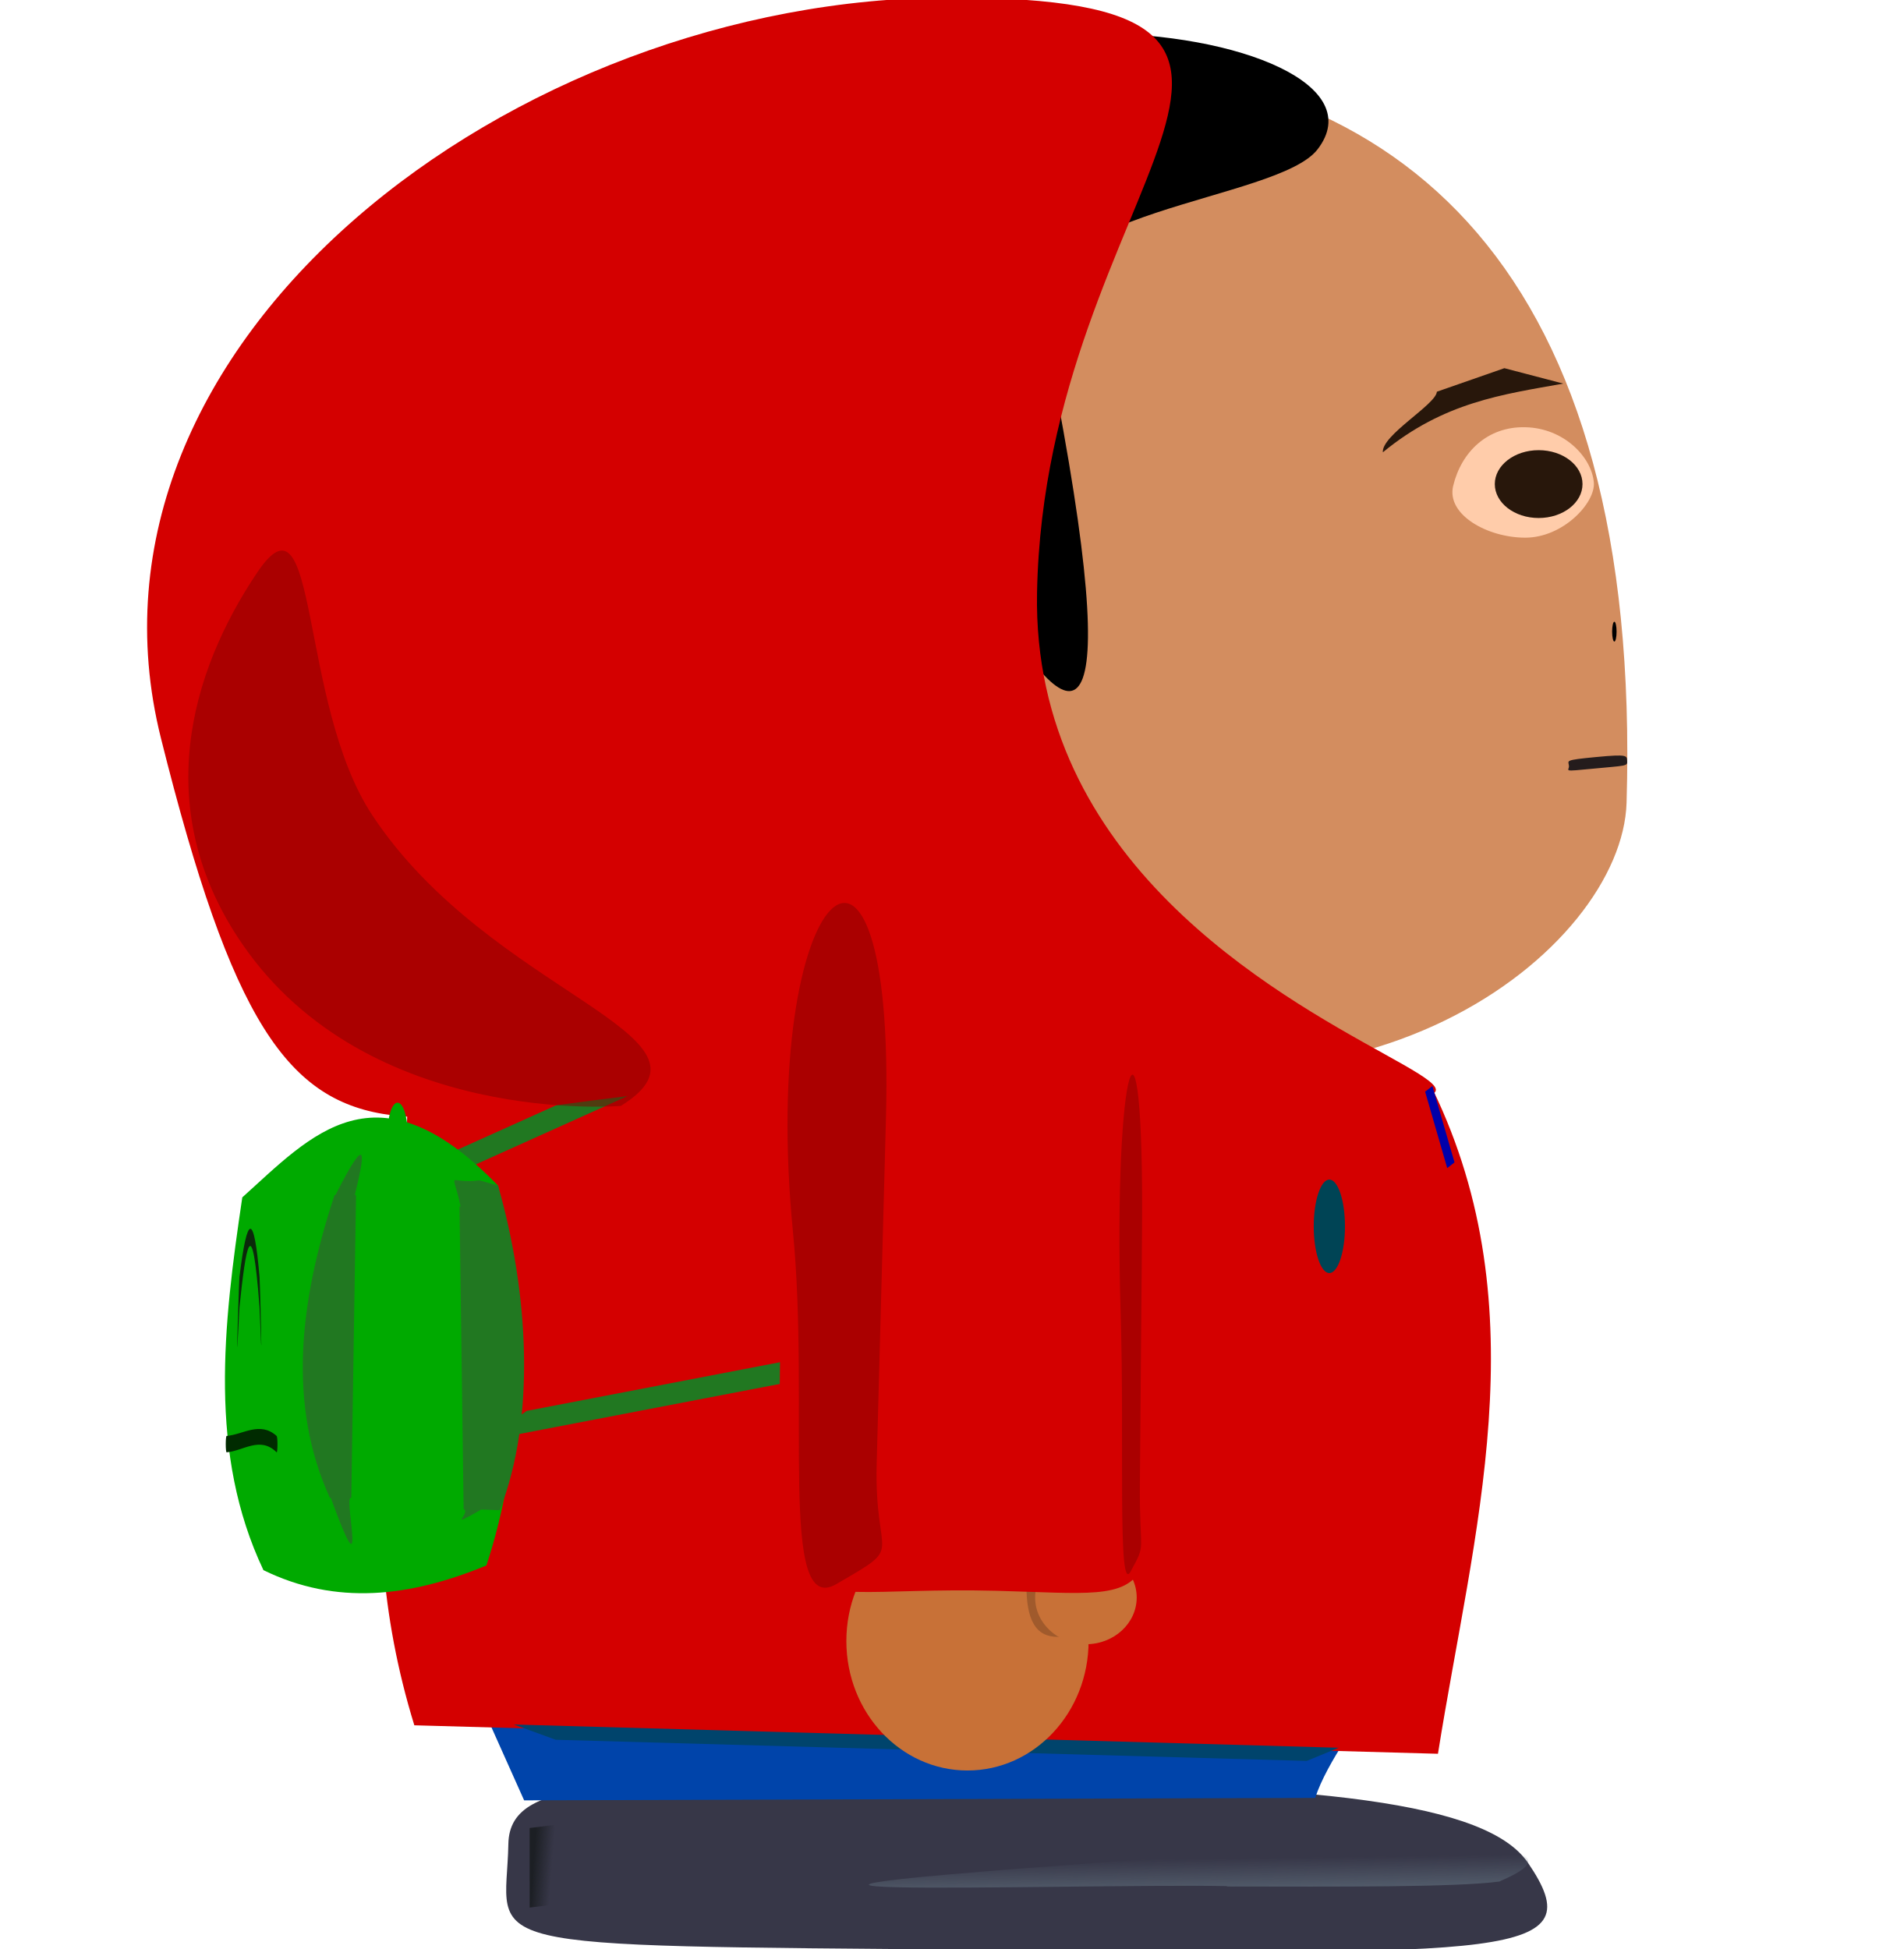
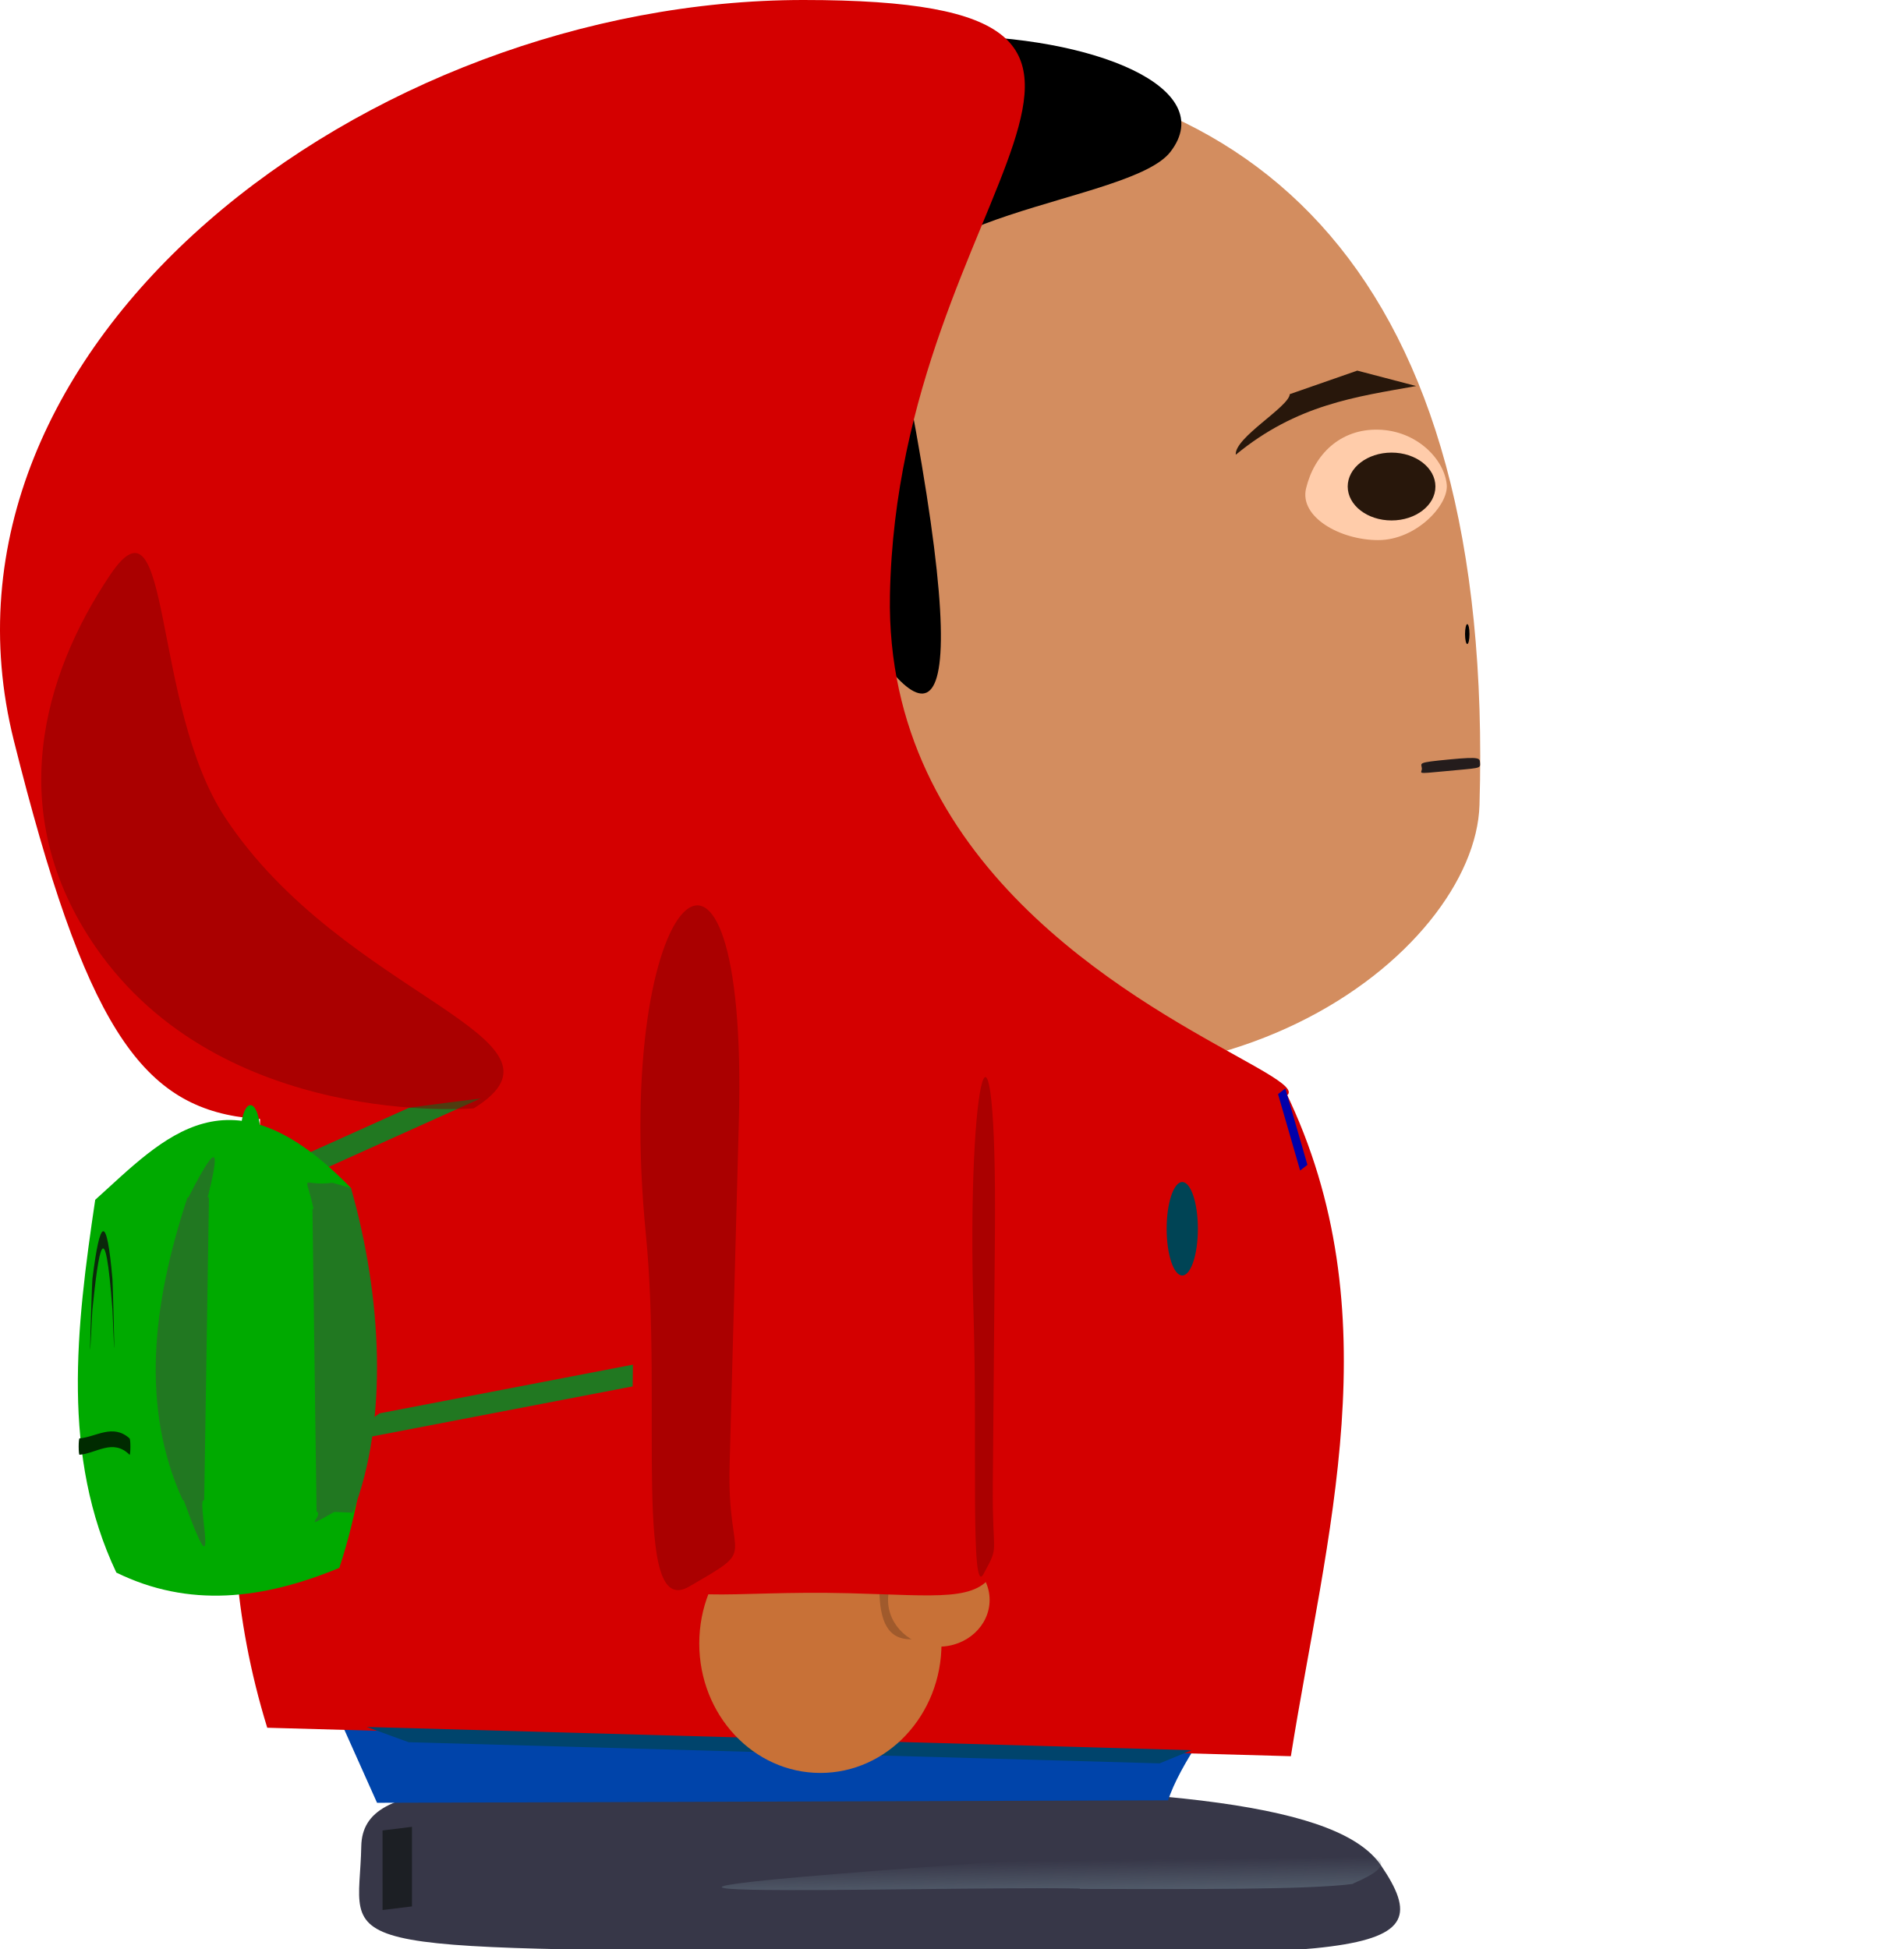
<svg xmlns="http://www.w3.org/2000/svg" xmlns:xlink="http://www.w3.org/1999/xlink" width="210mm" height="215mm" viewBox="0 0 210 215" version="1.1" id="svg5">
  <defs id="defs2">
    <linearGradient id="linearGradient30040">
      <stop style="stop-color:#1c1f24;stop-opacity:1;" offset="0" id="stop30036" />
      <stop style="stop-color:#1c1f24;stop-opacity:0;" offset="1" id="stop30038" />
    </linearGradient>
    <linearGradient id="linearGradient29840">
      <stop style="stop-color:#535d6c;stop-opacity:1;" offset="0" id="stop29836" />
      <stop style="stop-color:#535d6c;stop-opacity:0;" offset="1" id="stop29838" />
    </linearGradient>
    <linearGradient id="linearGradient5194">
      <stop style="stop-color:#800000;stop-opacity:1;" offset="0" id="stop5190" />
      <stop style="stop-color:#800000;stop-opacity:0;" offset="1" id="stop5192" />
    </linearGradient>
    <linearGradient xlink:href="#linearGradient5194" id="linearGradient7905" gradientUnits="userSpaceOnUse" gradientTransform="matrix(0.7384126,0.141691,-0.2133808,1.400609,81.06709,-9.291885)" x1="51.573" y1="126.188" x2="51.573" y2="126.188" />
    <linearGradient xlink:href="#linearGradient5194" id="linearGradient14432" gradientUnits="userSpaceOnUse" gradientTransform="matrix(1.021264,-0.6998587,1.10586,0.6066139,-123.7383,81.54319)" x1="51.573" y1="126.188" x2="51.573" y2="126.188" />
    <linearGradient xlink:href="#linearGradient5194" id="linearGradient27326" gradientUnits="userSpaceOnUse" gradientTransform="matrix(0.1692084,0.1033588,-0.04889656,1.021697,122.1473,39.10982)" x1="51.573" y1="126.188" x2="51.573" y2="126.188" />
-     <linearGradient xlink:href="#linearGradient29840" id="linearGradient29842" x1="-227.651" y1="-227.239" x2="-227.676" y2="-223.428" gradientUnits="userSpaceOnUse" />
+     <linearGradient xlink:href="#linearGradient29840" id="linearGradient29842" x1="-227.651" y1="-227.239" x2="-227.676" y2="-223.428" gradientUnits="userSpaceOnUse" gradientTransform="matrix(-0.9998311,0.01837916,0.3533791,-0.9354802,9.0302152e-8,0)" />
    <linearGradient xlink:href="#linearGradient30040" id="linearGradient30042" x1="213.056" y1="-59.215" x2="213.223" y2="-61.333" gradientUnits="userSpaceOnUse" />
  </defs>
  <g id="layer1">
-     <path id="path11385" style="fill:#373748;stroke-width:0.603" d="m 168.53,205.483 c 7.266,10.633 -2.043,10.078 -59.986,9.6 -58.296,-0.481 -52.691,0.025 -52.472,-11.669 0.149,-7.943 13.263,-6.742 51.431,-6.742 38.168,0 56.522,2.219 61.027,8.811 z" />
-     <path id="rect10620" style="fill:#0044aa;stroke-width:0.561" d="m 53.684,189.377 h 96.749 c 0.29,-0.912 -4.127,5.066 -5.365,8.955 l -87.256,0.271 z" />
-     <path id="rect8523" style="fill:#d40000;stroke-width:0.391" d="m 44.95,121.639 c 42.543,-8.973 75.727,-1.567 113.084,-1.463 11.798,24.429 4.451,48.859 0.573,73.288 L 45.701,190.323 C 38.012,165.366 44.49,146.596 44.95,121.639 Z" />
-     <path id="rect10620-1" style="fill:#00446c;fill-opacity:0.998;stroke-width:0.199" d="m 56.672,190.236 90.989,2.563 -3.528,1.454 -82.838,-2.333 z" />
-     <ellipse style="fill:#c87137;stroke-width:0.381" id="path9819-5" cx="106.713" cy="181.03" rx="13.359" ry="14.279" />
-     <path id="path10057-0" style="fill:#a05a2c;stroke-width:0.416" d="m 115.941,174.595 c -1.52,3.877 3.208,5.975 0.744,5.975 -2.464,0 -3.47,-1.847 -3.47,-5.724 1e-5,-3.877 0.882,-5.265 3.346,-5.265 2.464,0 0.887,1.171 -0.62,5.014 z" />
-     <ellipse style="fill:#004455;stroke-width:0.082" id="path9819-9" cx="146.628" cy="135.279" rx="1.723" ry="5.156" />
-     <ellipse style="fill:#c87137;stroke-width:0.148" id="path9819-9-5" cx="119.777" cy="176.224" rx="5.602" ry="5.156" />
-     <rect style="fill:#217821;stroke-width:0.32" id="rect20539-9" width="59.052" height="5.68" x="266.081" y="335.733" ry="0.073" transform="matrix(-0.9118089,0.4106147,0.9999881,-0.00487665,0,0)" />
-     <rect style="fill:#217821;stroke-width:0.32" id="rect20539-9-6" width="59.274" height="5.68" x="-447.534" y="-401.733" ry="0.073" transform="matrix(-0.982021,0.1887715,0.816012,-0.5780349,0,0)" />
-     <path id="rect20539-9-5" style="fill:url(#linearGradient29842);stroke-width:0.192;fill-opacity:1" transform="matrix(-0.9998311,0.01837916,0.3533791,-0.9354802,0,0)" d="m -245.568,-226.692 c 4.594,-0.602 17.666,-0.264 30.074,0 0.029,6.1e-4 0.022,0.05 0.051,0.051 16.773,0.669 80.549,-0.431 0,3.899 -0.028,0.001 -0.023,0.051 -0.051,0.051 -10.022,0.008 -19.464,2.121 -30.074,0 -0.03,-0.006 -0.022,-0.033 -0.051,-0.051 -1.519,-0.962 -4.305,-1.641 0,-3.899 0.022,-0.011 0.024,-0.048 0.051,-0.051 z" />
-     <path id="path31-6" style="fill:#d38d5f;fill-rule:evenodd;stroke-width:0.357" d="m 108.534,72.511 c 0.9,59.223 -41.013,24.597 1.123,40.61 39.968,15.19 69.276,-8.423 69.755,-24.575 C 181.152,29.881 154.817,6.864 116.182,6.864 c -38.635,0 -8.333,20.543 -7.648,65.647 z" />
-     <path id="path6217-4" style="fill:#d40000;stroke-width:0.379" d="m 86.161,133.423 c 0,49.768 -4.005,41.34 23.757,42.062 19.712,0.513 17.186,2.821 17.186,-29.579 0,-22.631 -9.625,-42.062 -22.746,-42.062 -13.12,0 -18.197,6.948 -18.197,29.579 z" />
-     <path id="path32024" style="fill-opacity:0.998;stroke-width:0.265" d="m 145.32,16.485 c -4.447,5.752 -32.884,6.649 -30.414,18.679 C 134.707,131.601 90.478,29.253 90.344,19.777 90.218,10.875 103.797,3.658 120.392,3.658 c 16.595,-6e-7 30.373,5.784 24.928,12.827 z" />
-     <path id="path31" style="fill:#d40000;fill-rule:evenodd;stroke-width:0.399" d="M 114.386,65.378 C 113.266,124.602 222.017,123.899 101.628,119.438 42.289,117.239 33.362,143.896 17.747,81.414 6.807,37.637 56.75,-0.269 104.862,-0.269 c 48.112,0 10.378,20.543 9.524,65.647 z" />
-     <path id="path4257-0-5" style="fill:url(#linearGradient7905);fill-opacity:1;stroke-width:0.273" d="m 96.699,161.425 c -0.296,11.014 3.378,8.782 -4.476,13.332 -6.379,3.695 -2.882,-19.696 -4.76,-38.876 -3.753,-38.339 11.319,-52.053 10.258,-12.514 z" />
-     <path id="path4257-0-5-7" style="fill:url(#linearGradient27326);fill-opacity:1;stroke-width:0.112" d="m 125.729,163.642 c -0.068,8.034 0.774,6.406 -1.026,9.725 -1.462,2.695 -0.661,-14.368 -1.091,-28.359 -0.86,-27.967 2.594,-37.971 2.351,-9.129 z" />
-     <path id="path4257-0" style="fill:url(#linearGradient14432);fill-opacity:1;stroke-width:0.312" d="m 41.041,89.894 c 13.098,19.882 40.05,24.278 27.436,32.103 0,0 -27.827,2.361 -41.726,-17.819 C 16.602,89.442 20.9,74.252 28.385,63.134 35.208,53 32.864,77.482 41.041,89.894 Z" />
-     <rect style="fill:url(#linearGradient30042);stroke-width:0.454;fill-opacity:1" id="rect11065-9" width="8.778" height="3.269" x="208.829" y="-62.104" transform="matrix(1.1291329e-4,1,-0.9925343,0.1219655,0,0)" />
-     <rect style="fill:#0000aa;stroke-width:0.254" id="rect11065-3" width="1.02" height="8.773" x="126.555" y="206.236" transform="matrix(0.7893875,-0.6138952,0.2777903,0.9606417,0,0)" />
-     <path id="rect17082" style="fill:#00aa00;stroke-width:0.147" d="m 26.727,132.084 c 7.604,-6.841 14.792,-15.166 28.21,-1.293 3.137,16.053 2.649,29.984 -1.286,41.899 -8.477,3.504 -16.615,4.424 -24.594,0.517 -6.087,-12.831 -4.445,-26.938 -2.331,-41.123 z" />
-     <rect style="fill:#00aa00;stroke-width:0.369" id="rect17663" width="2.198" height="10.2" x="42.752" y="121.639" ry="3.326" />
-     <path id="rect17811" style="fill:#0b280b;stroke-width:0.056" d="m 26.413,140.855 c 0.851,-6.924 1.594,-7.218 2.214,0 0.037,0.432 0.195,6.511 0.195,7.442 0,0.931 -0.159,-3.598 -0.195,-4.08 -0.828,-11.088 -1.527,-6.69 -2.214,0 -0.038,0.374 -0.249,5.194 -0.249,4.263 0,-0.931 0.209,-7.304 0.249,-7.625 z" />
-     <path id="rect17813" style="fill:#002b00;stroke-width:0.118" d="m 24.992,158.405 c 1.841,-0.158 3.682,-1.657 5.522,0 0.051,0.046 0.092,0.402 0.092,0.902 0,0.5 -0.041,0.953 -0.092,0.902 -1.841,-1.823 -3.682,-0.138 -5.522,0 -0.051,0.004 -0.092,-0.402 -0.092,-0.902 0,-0.5 0.041,-0.898 0.092,-0.902 z" />
-     <path id="rect19198" style="fill:#217821;stroke-width:0.191" d="m 39.27,131.867 -0.524,33.335 c -5.83e-4,0.037 -0.102,0.032 -0.13,0.067 -0.52,0.621 1.894,11.047 -2.119,-0.009 -0.013,-0.036 -0.112,-0.031 -0.128,-0.068 -4.61,-10.143 -3.402,-21.463 0.524,-33.335 0.012,-0.037 0.112,-0.031 0.13,-0.067 3.7,-7.292 3.165,-4.263 2.119,0.009 -0.009,0.037 0.129,0.03 0.128,0.068 z" />
-     <path id="rect19198-2" style="fill:#217821;stroke-width:0.177" d="m 50.686,133.129 0.452,33.335 c 5.03e-4,0.037 0.088,0.032 0.113,0.067 0.448,0.621 -1.894,2.124 1.829,-0.009 0.033,-0.019 2.036,0.098 2.05,0.062 3.979,-10.143 3.195,-23.921 -0.193,-35.792 0,0 -2.013,-0.589 -2.052,-0.584 -3.582,0.467 -2.99,-1.418 -2.088,2.854 0.007,0.037 -0.111,0.03 -0.111,0.068 z" />
-     <path id="rect1430" style="fill:#28170b;stroke-width:0.148" d="m 158.488,43.211 7.445,-2.596 6.498,1.701 c -6.595,1.18 -13.179,2.028 -19.902,7.58 -0.166,-1.887 5.852,-5.256 5.96,-6.685 z" />
-     <path id="path2169-5-4-0" style="fill:#ffccaa;stroke-width:0.456" d="m 160.284,53.603 c -0.762,3.168 3.774,5.709 7.952,5.709 4.179,0 7.757,-3.845 7.566,-6.092 -0.235,-2.765 -3.259,-5.997 -7.566,-6.092 -4.178,-0.093 -7.051,2.728 -7.952,6.476 z" />
-     <path id="path3219-1" style="fill:#241c1c;stroke-width:0.48" d="m 179.476,83.953 c 0.056,0.58 -0.15,0.496 -3.731,0.84 -3.581,0.343 -2.636,0.261 -2.691,-0.32 -0.056,-0.58 -0.581,-0.619 3,-0.962 3.581,-0.343 3.366,-0.137 3.422,0.443 z" />
-     <ellipse style="fill:#28170b;stroke-width:0.286" id="path2169" ry="3.742" rx="4.837" cy="53.401" cx="169.714" />
-     <ellipse style="fill:#000000;fill-opacity:0.998;stroke-width:0.434" id="path31470" cx="178.064" cy="69.678" rx="0.246" ry="1.097" />
+     <path id="path11385" style="fill:#373748;stroke-width:0.603" d="m 152.306,205.752 c 7.266,10.633 -2.043,10.078 -59.986,9.6 -58.296,-0.481 -52.691,0.025 -52.472,-11.669 0.149,-7.943 13.263,-6.742 51.431,-6.742 38.168,0 56.522,2.219 61.027,8.811 z" />
+     <path id="rect10620" style="fill:#0044aa;stroke-width:0.561" d="m 37.46,189.646 h 96.749 c 0.29,-0.912 -4.127,5.066 -5.365,8.955 l -87.256,0.271 z" />
+     <path id="rect8523" style="fill:#d40000;stroke-width:0.391" d="m 28.726,121.908 c 42.543,-8.973 75.727,-1.567 113.084,-1.463 11.798,24.429 4.451,48.859 0.573,73.288 L 29.477,190.592 c -7.689,-24.957 -1.211,-43.727 -0.751,-68.684 z" />
+     <path id="rect10620-1" style="fill:#00446c;fill-opacity:0.998;stroke-width:0.199" d="m 40.449,190.505 90.989,2.563 -3.528,1.454 -82.838,-2.333 z" />
+     <ellipse style="fill:#c87137;stroke-width:0.381" id="path9819-5" cx="90.489" cy="181.299" rx="13.359" ry="14.279" />
+     <path id="path10057-0" style="fill:#a05a2c;stroke-width:0.416" d="m 99.717,174.863 c -1.52,3.877 3.208,5.975 0.744,5.975 -2.464,0 -3.47,-1.847 -3.47,-5.724 1e-5,-3.877 0.882,-5.265 3.346,-5.265 2.464,0 0.887,1.171 -0.62,5.014 z" />
+     <ellipse style="fill:#004455;stroke-width:0.082" id="path9819-9" cx="130.404" cy="135.548" rx="1.723" ry="5.156" />
+     <ellipse style="fill:#c87137;stroke-width:0.148" id="path9819-9-5" cx="103.553" cy="176.493" rx="5.602" ry="5.156" />
+     <rect style="fill:#217821;stroke-width:0.32" id="rect20539-9" width="59.052" height="5.68" x="266.548" y="319.935" ry="0.073" transform="matrix(-0.9118089,0.4106147,0.9999881,-0.00487665,0,0)" rx="0.073" />
+     <rect style="fill:#217821;stroke-width:0.32" id="rect20539-9-6" width="59.274" height="5.68" x="-425.391" y="-394.967" ry="0.073" transform="matrix(-0.982021,0.1887715,0.816012,-0.5780349,0,0)" rx="0.073" />
+     <path id="rect20539-9-5" style="fill:url(#linearGradient29842);fill-opacity:1;stroke-width:0.185" d="m 149.195,207.821 c -4.806,0.648 -17.757,0.572 -30.069,0.553 -0.028,-4e-5 -0.005,-0.046 -0.033,-0.047 -16.534,-0.317 -80.688,1.884 1.378,-3.648 0.028,-10e-4 0.041,-0.048 0.069,-0.049 10.023,-0.192 20.21,-2.342 30.069,-0.553 0.028,0.005 0.01,0.03 0.033,0.047 1.179,0.872 3.725,1.456 -1.378,3.648 -0.026,0.011 -0.041,0.045 -0.069,0.049 z" />
+     <path id="path31-6" style="fill:#d38d5f;fill-rule:evenodd;stroke-width:0.357" d="m 92.31,72.78 c 0.9,59.223 -41.013,24.597 1.123,40.61 C 133.401,128.58 162.709,104.967 163.188,88.815 164.928,30.15 138.593,7.132 99.958,7.132 c -38.635,0 -8.333,20.543 -7.648,65.647 z" />
+     <path id="path6217-4" style="fill:#d40000;stroke-width:0.379" d="m 69.937,133.692 c 0,49.768 -4.005,41.34 23.757,42.062 19.712,0.513 17.186,2.821 17.186,-29.579 0,-22.631 -9.625,-42.062 -22.746,-42.062 -13.12,0 -18.197,6.948 -18.197,29.579 z" />
+     <path id="path32024" style="fill-opacity:0.998;stroke-width:0.265" d="M 129.096,16.754 C 124.649,22.506 96.212,23.403 98.682,35.433 118.483,131.87 74.254,29.522 74.12,20.045 73.994,11.144 87.573,3.927 104.168,3.926 c 16.595,-6e-7 30.373,5.784 24.928,12.827 z" />
+     <path id="path31" style="fill:#d40000;fill-rule:evenodd;stroke-width:0.399" d="m 98.162,65.647 c -1.12,59.223 107.631,58.52 -12.759,54.059 C 26.065,117.508 17.138,144.165 1.523,81.682 -9.417,37.906 40.526,0 88.638,0 136.75,0 99.016,20.543 98.162,65.647 Z" />
+     <path id="path4257-0-5" style="fill:url(#linearGradient7905);fill-opacity:1;stroke-width:0.273" d="m 80.475,161.693 c -0.296,11.014 3.378,8.782 -4.476,13.332 -6.379,3.695 -2.882,-19.696 -4.76,-38.876 -3.753,-38.339 11.319,-52.053 10.258,-12.514 z" />
+     <path id="path4257-0-5-7" style="fill:url(#linearGradient27326);fill-opacity:1;stroke-width:0.112" d="m 109.506,163.911 c -0.068,8.034 0.774,6.406 -1.026,9.725 -1.462,2.695 -0.661,-14.368 -1.091,-28.359 -0.86,-27.967 2.594,-37.971 2.351,-9.129 z" />
+     <path id="path4257-0" style="fill:url(#linearGradient14432);fill-opacity:1;stroke-width:0.312" d="m 24.818,90.163 c 13.098,19.882 40.05,24.278 27.436,32.103 0,0 -27.827,2.361 -41.726,-17.819 C 0.378,89.711 4.676,74.521 12.162,63.403 18.984,53.269 16.64,77.751 24.818,90.163 Z" />
+     <rect style="fill:url(#linearGradient30042);fill-opacity:1;stroke-width:0.454" id="rect11065-9" width="8.778" height="3.269" x="207.104" y="-45.758" transform="matrix(1.1291329e-4,1,-0.9925343,0.1219655,0,0)" />
+     <rect style="fill:#0000aa;stroke-width:0.254" id="rect11065-3" width="1.02" height="8.773" x="109.696" y="195.742" transform="matrix(0.7893875,-0.6138952,0.2777903,0.9606417,0,0)" />
+     <path id="rect17082" style="fill:#00aa00;stroke-width:0.147" d="m 10.503,132.353 c 7.604,-6.841 14.792,-15.166 28.21,-1.293 3.137,16.053 2.649,29.984 -1.286,41.899 -8.477,3.504 -16.615,4.424 -24.594,0.517 -6.087,-12.831 -4.445,-26.938 -2.331,-41.123 z" />
+     <rect style="fill:#00aa00;stroke-width:0.369" id="rect17663" width="2.198" height="10.2" x="26.528" y="121.908" ry="3.326" rx="3.326" />
+     <path id="rect17811" style="fill:#0b280b;stroke-width:0.056" d="m 10.189,141.124 c 0.851,-6.924 1.594,-7.218 2.214,0 0.037,0.432 0.195,6.511 0.195,7.442 0,0.931 -0.159,-3.598 -0.195,-4.08 -0.828,-11.088 -1.527,-6.69 -2.214,0 -0.038,0.374 -0.249,5.194 -0.249,4.263 0,-0.931 0.209,-7.304 0.249,-7.625 z" />
+     <path id="rect17813" style="fill:#002b00;stroke-width:0.118" d="m 8.769,158.674 c 1.841,-0.158 3.682,-1.657 5.522,0 0.051,0.046 0.092,0.402 0.092,0.902 0,0.5 -0.041,0.953 -0.092,0.902 -1.841,-1.823 -3.682,-0.138 -5.522,0 -0.051,0.004 -0.092,-0.402 -0.092,-0.902 0,-0.5 0.041,-0.898 0.092,-0.902 z" />
+     <path id="rect19198" style="fill:#217821;stroke-width:0.191" d="m 23.047,132.136 -0.524,33.335 c -5.83e-4,0.037 -0.102,0.032 -0.13,0.067 -0.52,0.621 1.894,11.047 -2.119,-0.009 -0.013,-0.036 -0.112,-0.031 -0.128,-0.068 -4.61,-10.143 -3.402,-21.463 0.524,-33.335 0.012,-0.037 0.112,-0.031 0.13,-0.067 3.7,-7.292 3.165,-4.263 2.119,0.009 -0.009,0.037 0.129,0.03 0.128,0.068 z" />
+     <path id="rect19198-2" style="fill:#217821;stroke-width:0.177" d="m 34.463,133.398 0.452,33.335 c 5.03e-4,0.037 0.088,0.032 0.113,0.067 0.448,0.621 -1.894,2.124 1.829,-0.009 0.033,-0.019 2.036,0.098 2.05,0.062 3.979,-10.143 3.195,-23.921 -0.193,-35.792 0,0 -2.013,-0.589 -2.052,-0.584 -3.582,0.467 -2.99,-1.418 -2.088,2.854 0.007,0.037 -0.111,0.03 -0.111,0.068 z" />
+     <path id="rect1430" style="fill:#28170b;stroke-width:0.148" d="m 142.264,43.48 7.445,-2.596 6.498,1.701 c -6.595,1.18 -13.179,2.028 -19.902,7.58 -0.166,-1.887 5.852,-5.256 5.96,-6.685 z" />
+     <path id="path2169-5-4-0" style="fill:#ffccaa;stroke-width:0.456" d="m 144.06,53.872 c -0.762,3.168 3.774,5.709 7.952,5.709 4.179,0 7.757,-3.845 7.566,-6.092 -0.235,-2.765 -3.259,-5.997 -7.566,-6.092 -4.178,-0.093 -7.051,2.728 -7.952,6.476 z" />
+     <path id="path3219-1" style="fill:#241c1c;stroke-width:0.48" d="m 163.252,84.222 c 0.056,0.58 -0.15,0.496 -3.731,0.84 -3.581,0.343 -2.636,0.261 -2.691,-0.32 -0.056,-0.58 -0.581,-0.619 3,-0.962 3.581,-0.343 3.366,-0.137 3.422,0.443 z" />
+     <ellipse style="fill:#28170b;stroke-width:0.286" id="path2169" ry="3.742" rx="4.837" cy="53.67" cx="153.49" />
+     <ellipse style="fill:#000000;fill-opacity:0.998;stroke-width:0.434" id="path31470" cx="161.84" cy="69.947" rx="0.246" ry="1.097" />
  </g>
</svg>
